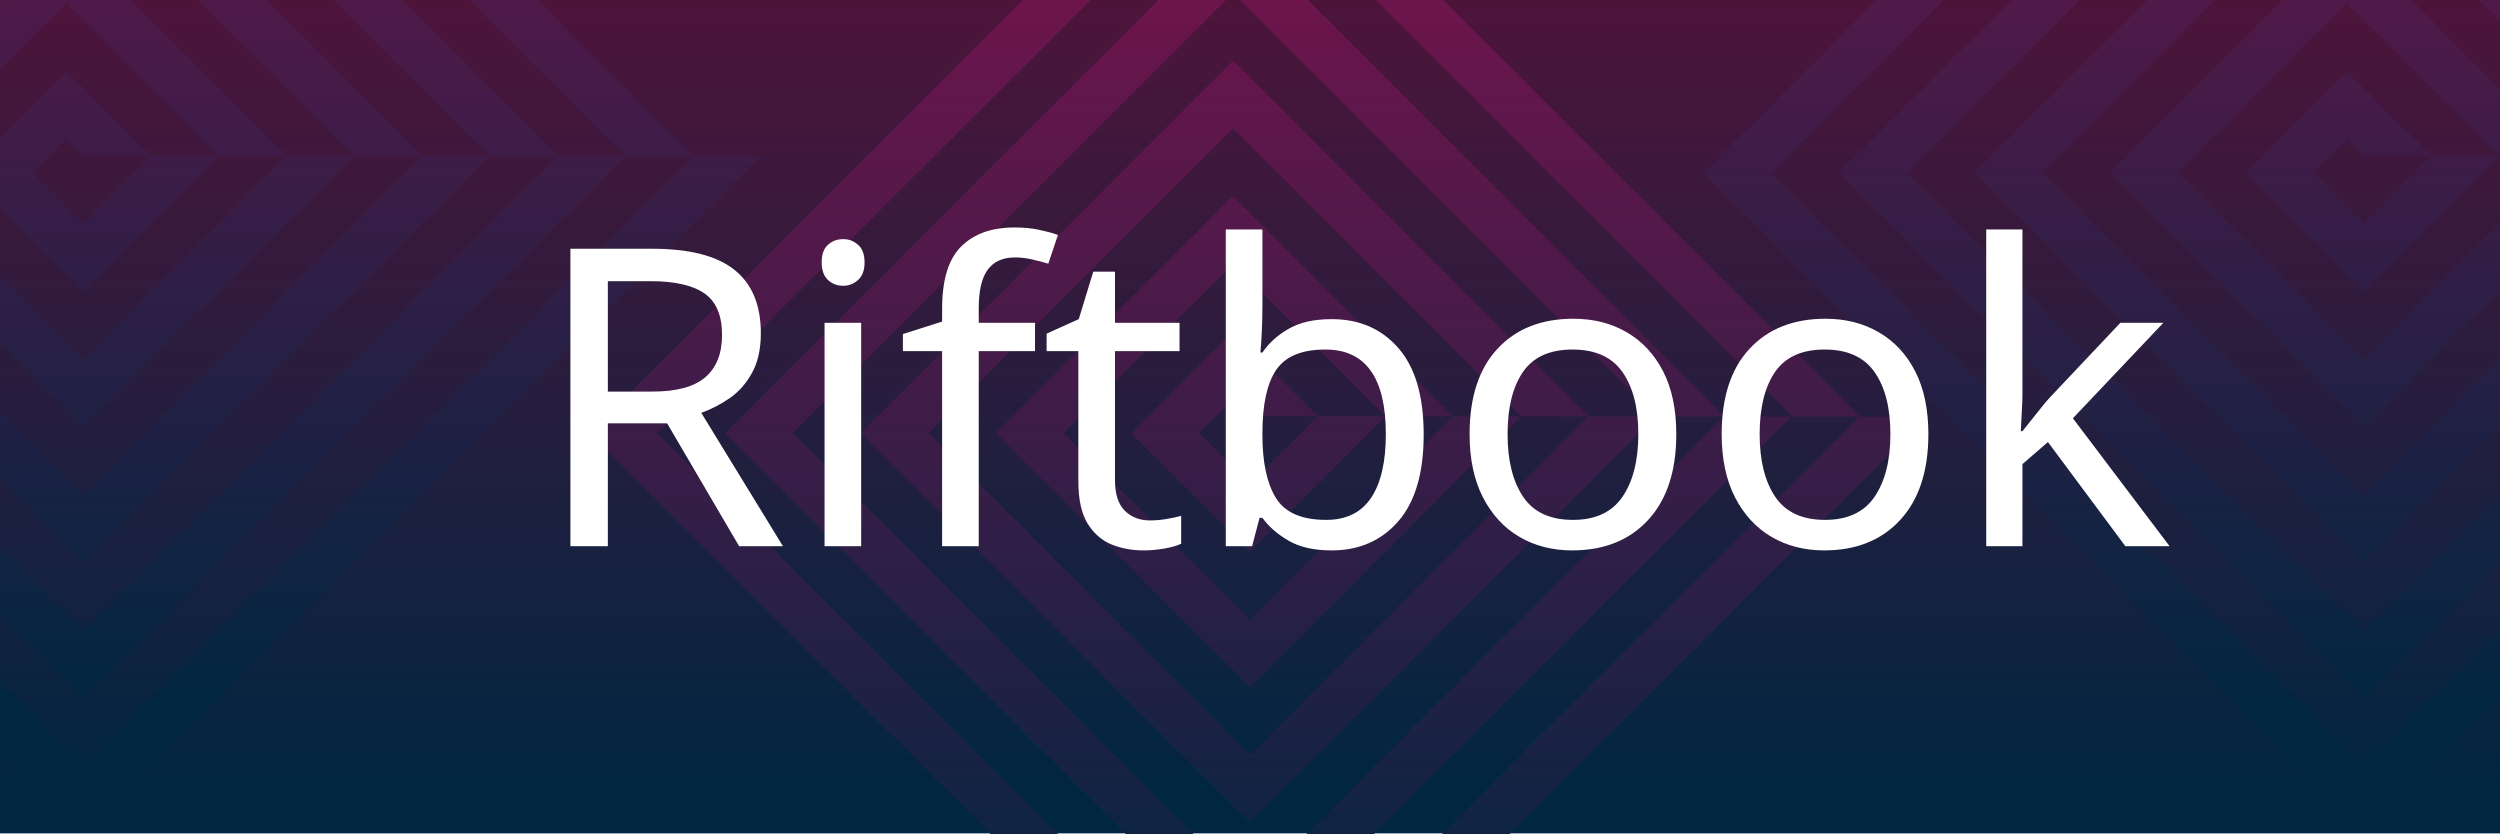
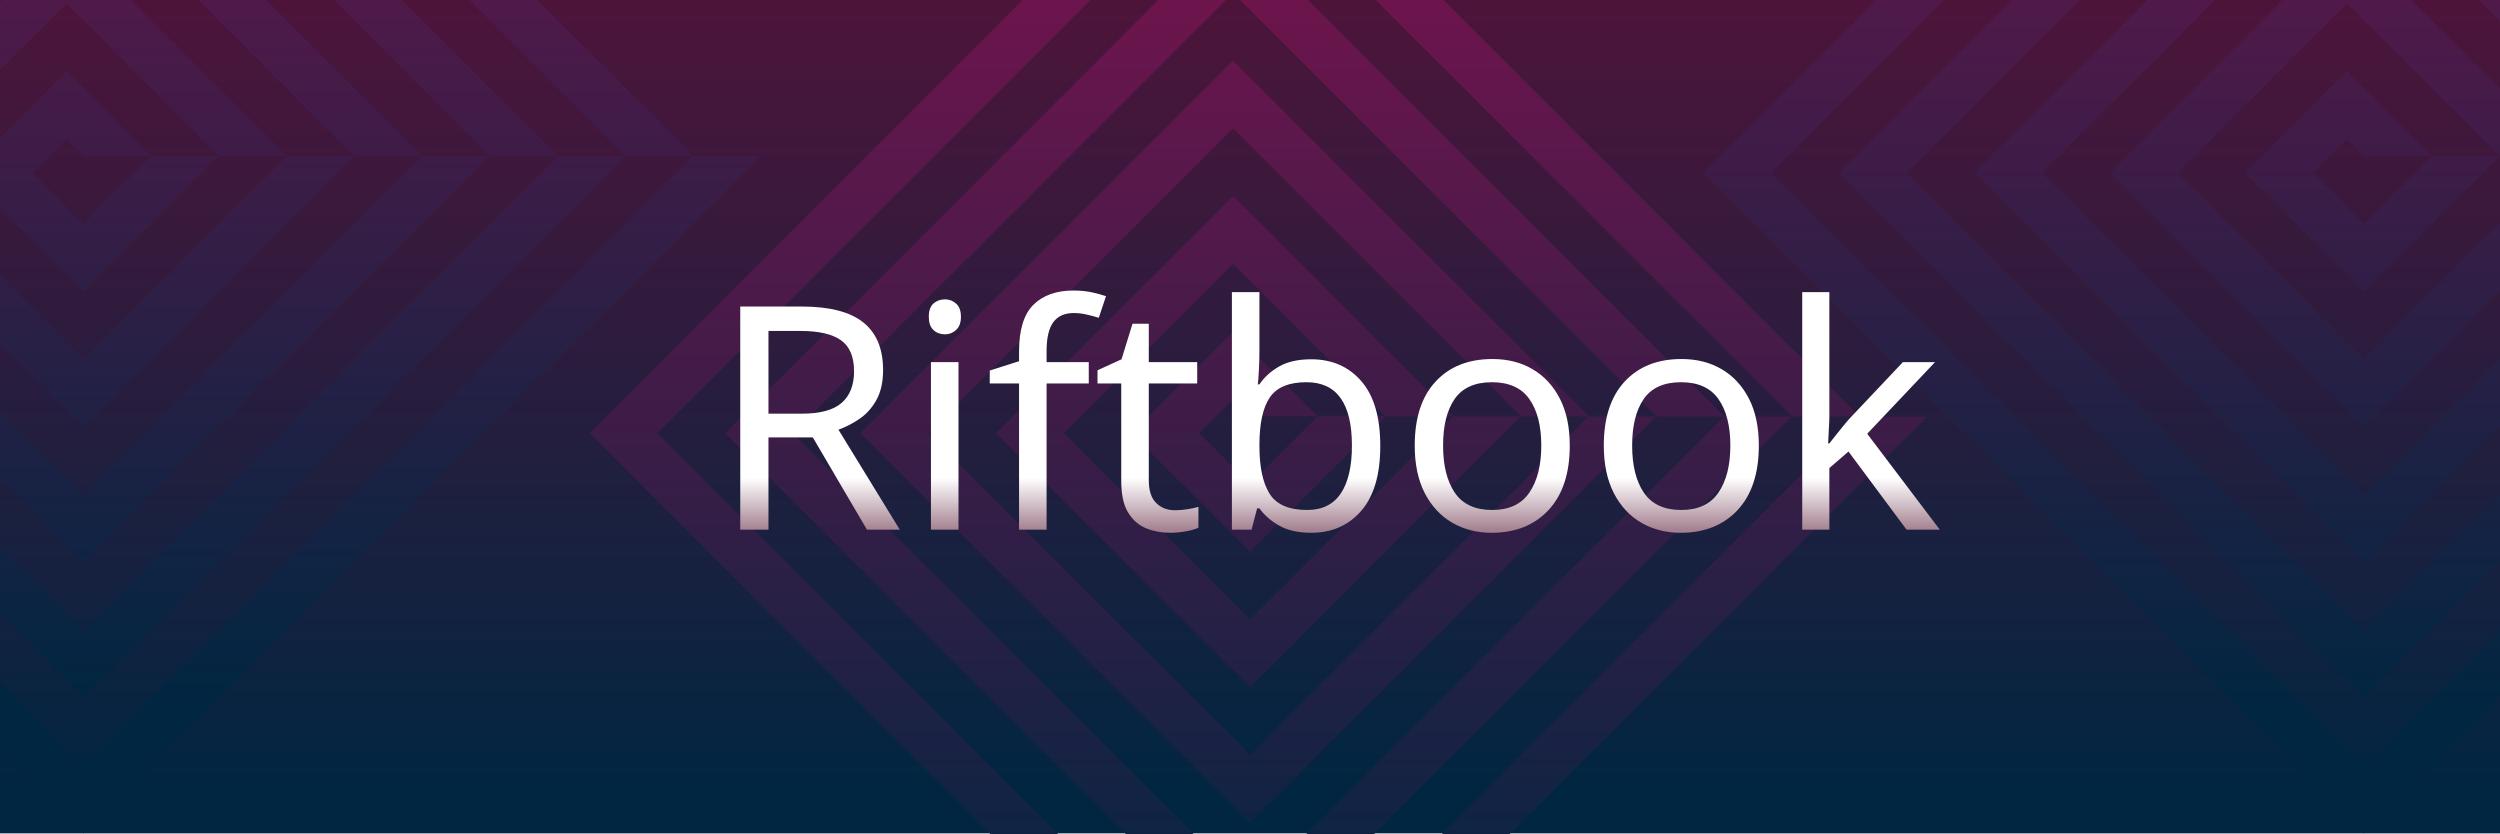
<svg xmlns="http://www.w3.org/2000/svg" width="100%" height="100%" viewBox="0 0 288 96" version="1.1" xml:space="preserve" style="fill-rule:evenodd;clip-rule:evenodd;stroke-linecap:round;stroke-linejoin:round;stroke-miterlimit:1.5;">
  <rect x="0" y="0" width="288" height="96" style="fill:url(#_Linear1);" />
  <path d="M350.305,18.015l-77.985,77.985l-76.083,-76.083l74.133,-74.132l72.182,72.182l-70.231,70.231l-68.28,-68.28l66.329,-66.329l64.378,64.378l-62.427,62.427l-60.476,-60.477l58.526,-58.526l56.575,56.575l-54.624,54.624l-52.673,-52.673l50.722,-50.722l48.771,48.771l-46.821,46.82l-44.87,-44.87l42.919,-42.919l40.968,40.968l-39.017,39.017l-37.066,-37.066l35.115,-35.115l33.165,33.165l-31.214,31.214l-29.263,-29.263l27.312,-27.312l25.361,25.361l-23.41,23.41l-21.459,-21.459l19.509,-19.509l17.558,17.558l-15.607,15.607l-13.656,-13.656l11.705,-11.705l9.754,9.754l-7.803,7.803l-5.853,-5.853l3.902,-3.902l1.951,1.951" style="fill:url(#_Linear2);stroke:#000;stroke-opacity:0;stroke-width:0.22px;" />
  <path d="M87.599,18.015l-77.985,77.985l-76.083,-76.083l74.133,-74.132l72.182,72.182l-70.231,70.231l-68.28,-68.28l66.329,-66.329l64.378,64.378l-62.427,62.427l-60.476,-60.477l58.526,-58.526l56.575,56.575l-54.624,54.624l-52.673,-52.673l50.722,-50.722l48.771,48.771l-46.821,46.82l-44.87,-44.87l42.919,-42.919l40.968,40.968l-39.017,39.017l-37.066,-37.066l35.115,-35.115l33.165,33.165l-31.214,31.214l-29.263,-29.263l27.312,-27.312l25.361,25.361l-23.41,23.41l-21.459,-21.459l19.509,-19.509l17.558,17.558l-15.607,15.607l-13.656,-13.656l11.705,-11.705l9.754,9.754l-7.803,7.803l-5.853,-5.853l3.902,-3.902l1.951,1.951" style="fill:url(#_Linear3);stroke:#000;stroke-opacity:0;stroke-width:0.22px;" />
  <path d="M221.985,48l-77.985,77.985l-76.083,-76.083l74.133,-74.132l72.182,72.182l-70.231,70.231l-68.28,-68.28l66.329,-66.329l64.378,64.378l-62.427,62.427l-60.476,-60.477l58.526,-58.526l56.575,56.575l-54.624,54.624l-52.673,-52.673l50.722,-50.722l48.771,48.771l-46.821,46.82l-44.87,-44.87l42.919,-42.919l40.968,40.968l-39.017,39.017l-37.066,-37.066l35.115,-35.115l33.165,33.165l-31.214,31.214l-29.263,-29.263l27.312,-27.312l25.361,25.361l-23.41,23.41l-21.459,-21.459l19.509,-19.509l17.558,17.558l-15.607,15.607l-13.656,-13.656l11.705,-11.705l9.754,9.754l-7.803,7.803l-5.853,-5.853l3.902,-3.902l1.951,1.951" style="fill:url(#_Linear4);stroke:#000;stroke-opacity:0;stroke-width:0.22px;" />
-   <g transform="matrix(48,0,0,48,224.448,62.91876)" />
-   <text x="61.056px" y="62.919px" style="font-family:'Format_1452';font-weight:500;font-size:48px;fill:#fff;">Riftbook</text>
+   <g transform="matrix(36,0,0,36,204.336,61.014)" />
+   <text x="81.792px" y="61.014px" style="font-family:'Format_1452';font-weight:500;font-size:36px;fill:url(#_Linear5);">Riftbook</text>
  <defs>
    <linearGradient id="_Linear1" x1="0" y1="0" x2="1" y2="0" gradientUnits="userSpaceOnUse" gradientTransform="matrix(-1.6,192.8096,-192.8096,-1.6,141.1755,-102.16)">
      <stop offset="0" style="stop-color:#a40033;stop-opacity:1" />
      <stop offset="1" style="stop-color:#012641;stop-opacity:1" />
    </linearGradient>
    <linearGradient id="_Linear2" x1="0" y1="0" x2="1" y2="0" gradientUnits="userSpaceOnUse" gradientTransform="matrix(-3.52,-244.4144,244.4144,-3.52,255.0403,81.09619)">
      <stop offset="0" style="stop-color:#012641;stop-opacity:1" />
      <stop offset="1" style="stop-color:#ed005a;stop-opacity:1" />
    </linearGradient>
    <linearGradient id="_Linear3" x1="0" y1="0" x2="1" y2="0" gradientUnits="userSpaceOnUse" gradientTransform="matrix(-3.52,-244.4144,244.4144,-3.52,-7.666299,81.09619)">
      <stop offset="0" style="stop-color:#012641;stop-opacity:1" />
      <stop offset="1" style="stop-color:#ed005a;stop-opacity:1" />
    </linearGradient>
    <linearGradient id="_Linear4" x1="0" y1="0" x2="1" y2="0" gradientUnits="userSpaceOnUse" gradientTransform="matrix(-3.52,-244.4144,244.4144,-3.52,126.7203,111.0816)">
      <stop offset="0" style="stop-color:#012641;stop-opacity:1" />
      <stop offset="1" style="stop-color:#ed005a;stop-opacity:1" />
    </linearGradient>
+     <linearGradient id="_Linear5" x1="0" y1="0" x2="1" y2="0" gradientUnits="userSpaceOnUse" gradientTransform="matrix(0,5.956911,-5.956911,0,134.257,55.05709)">
+       <stop offset="0" style="stop-color:#fff;stop-opacity:1" />
+       <stop offset="1" style="stop-color:#a58291;stop-opacity:1" />
+     </linearGradient>
  </defs>
</svg>
